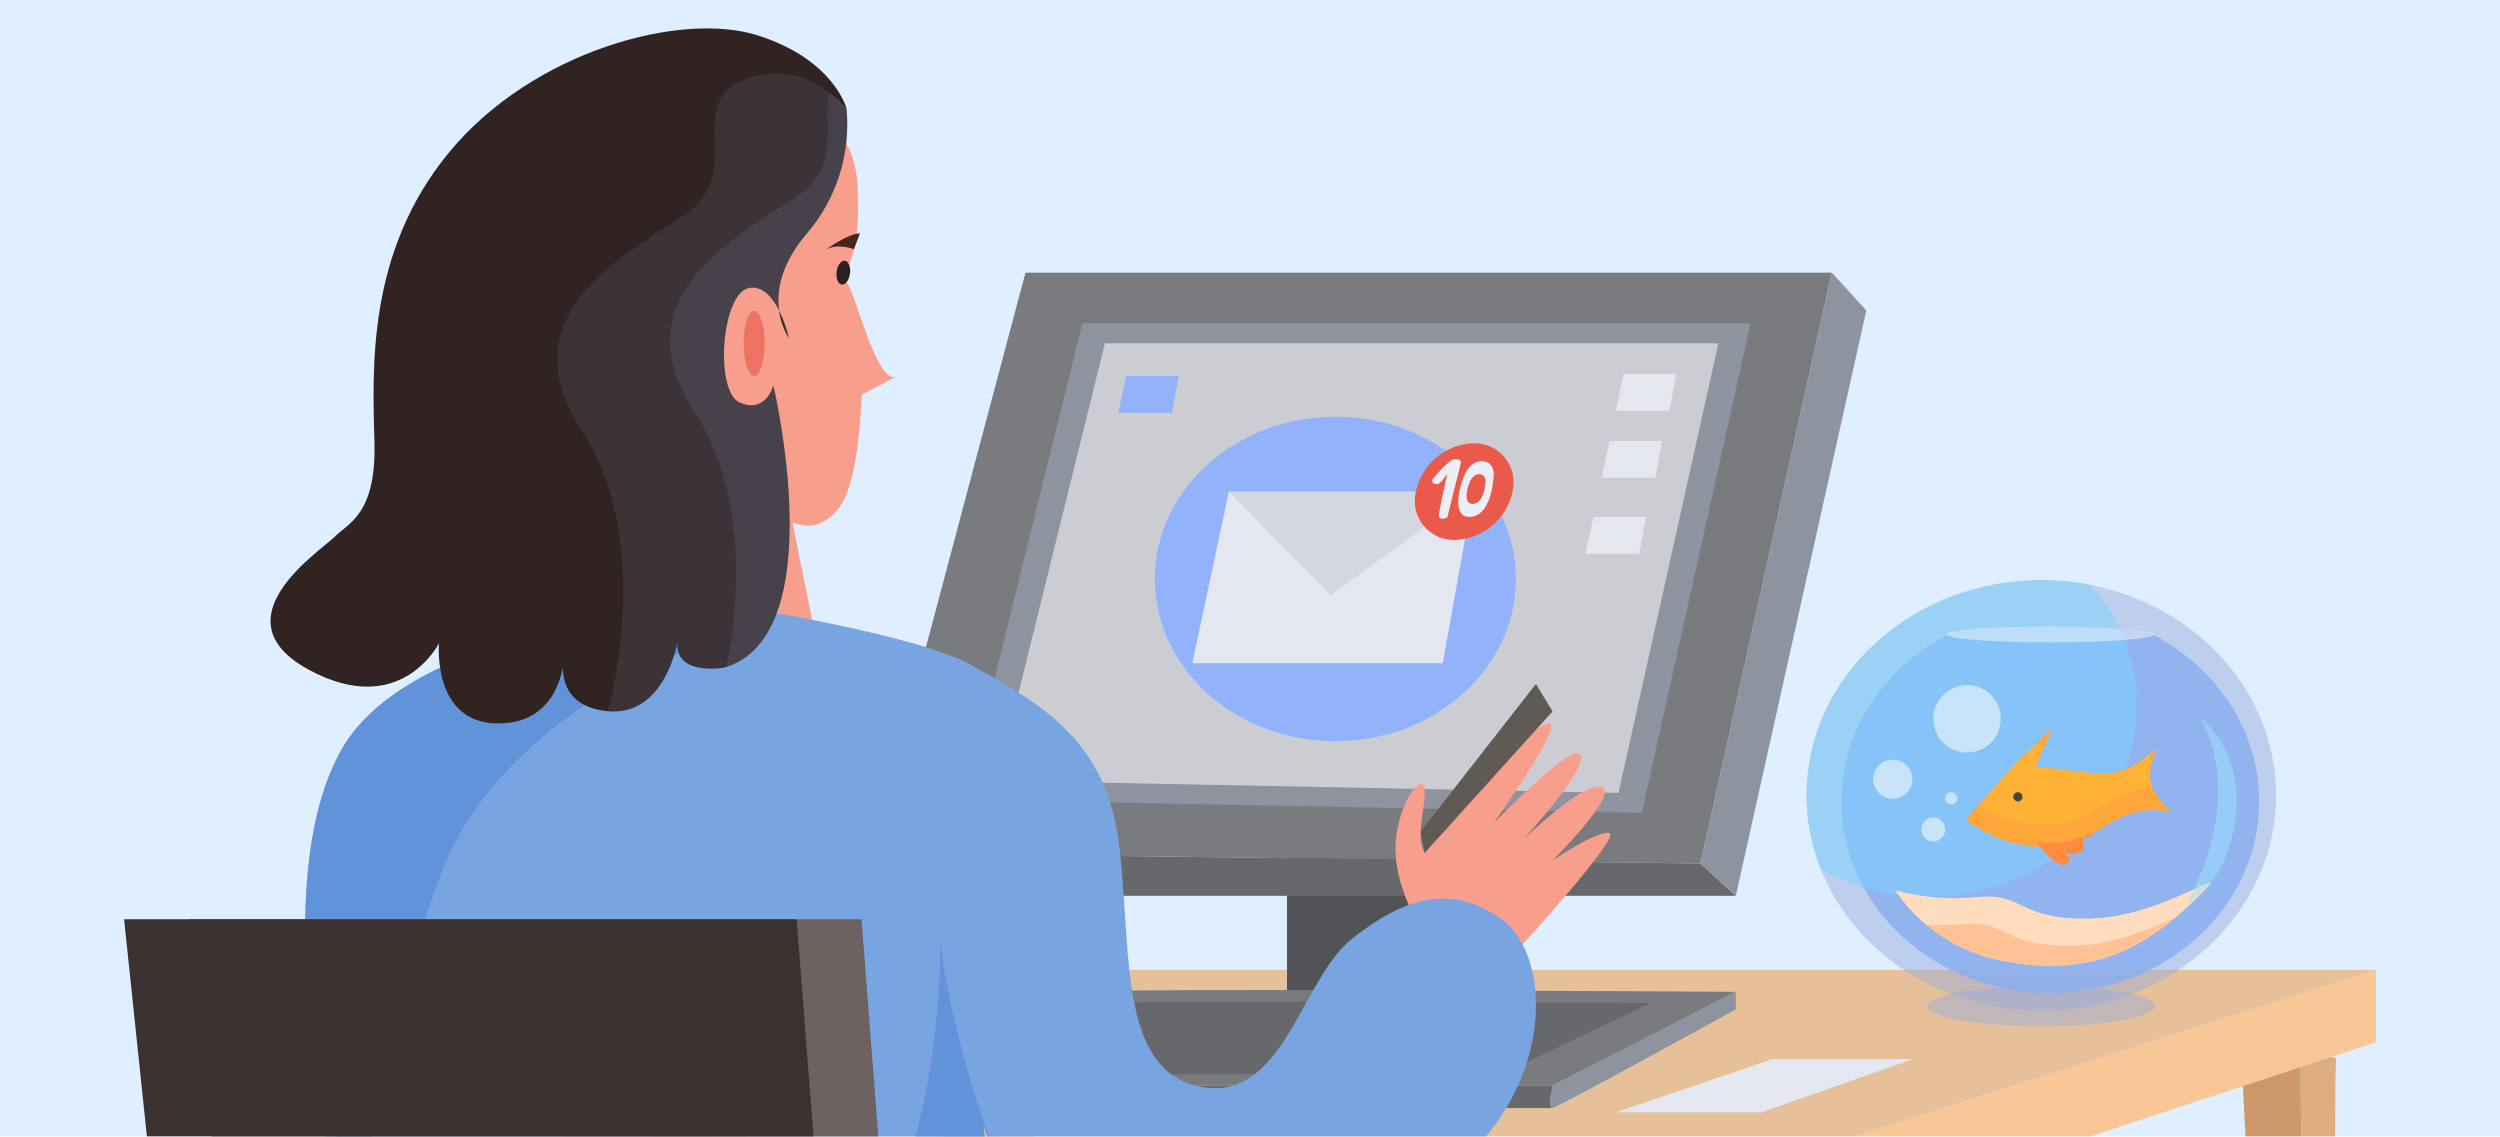
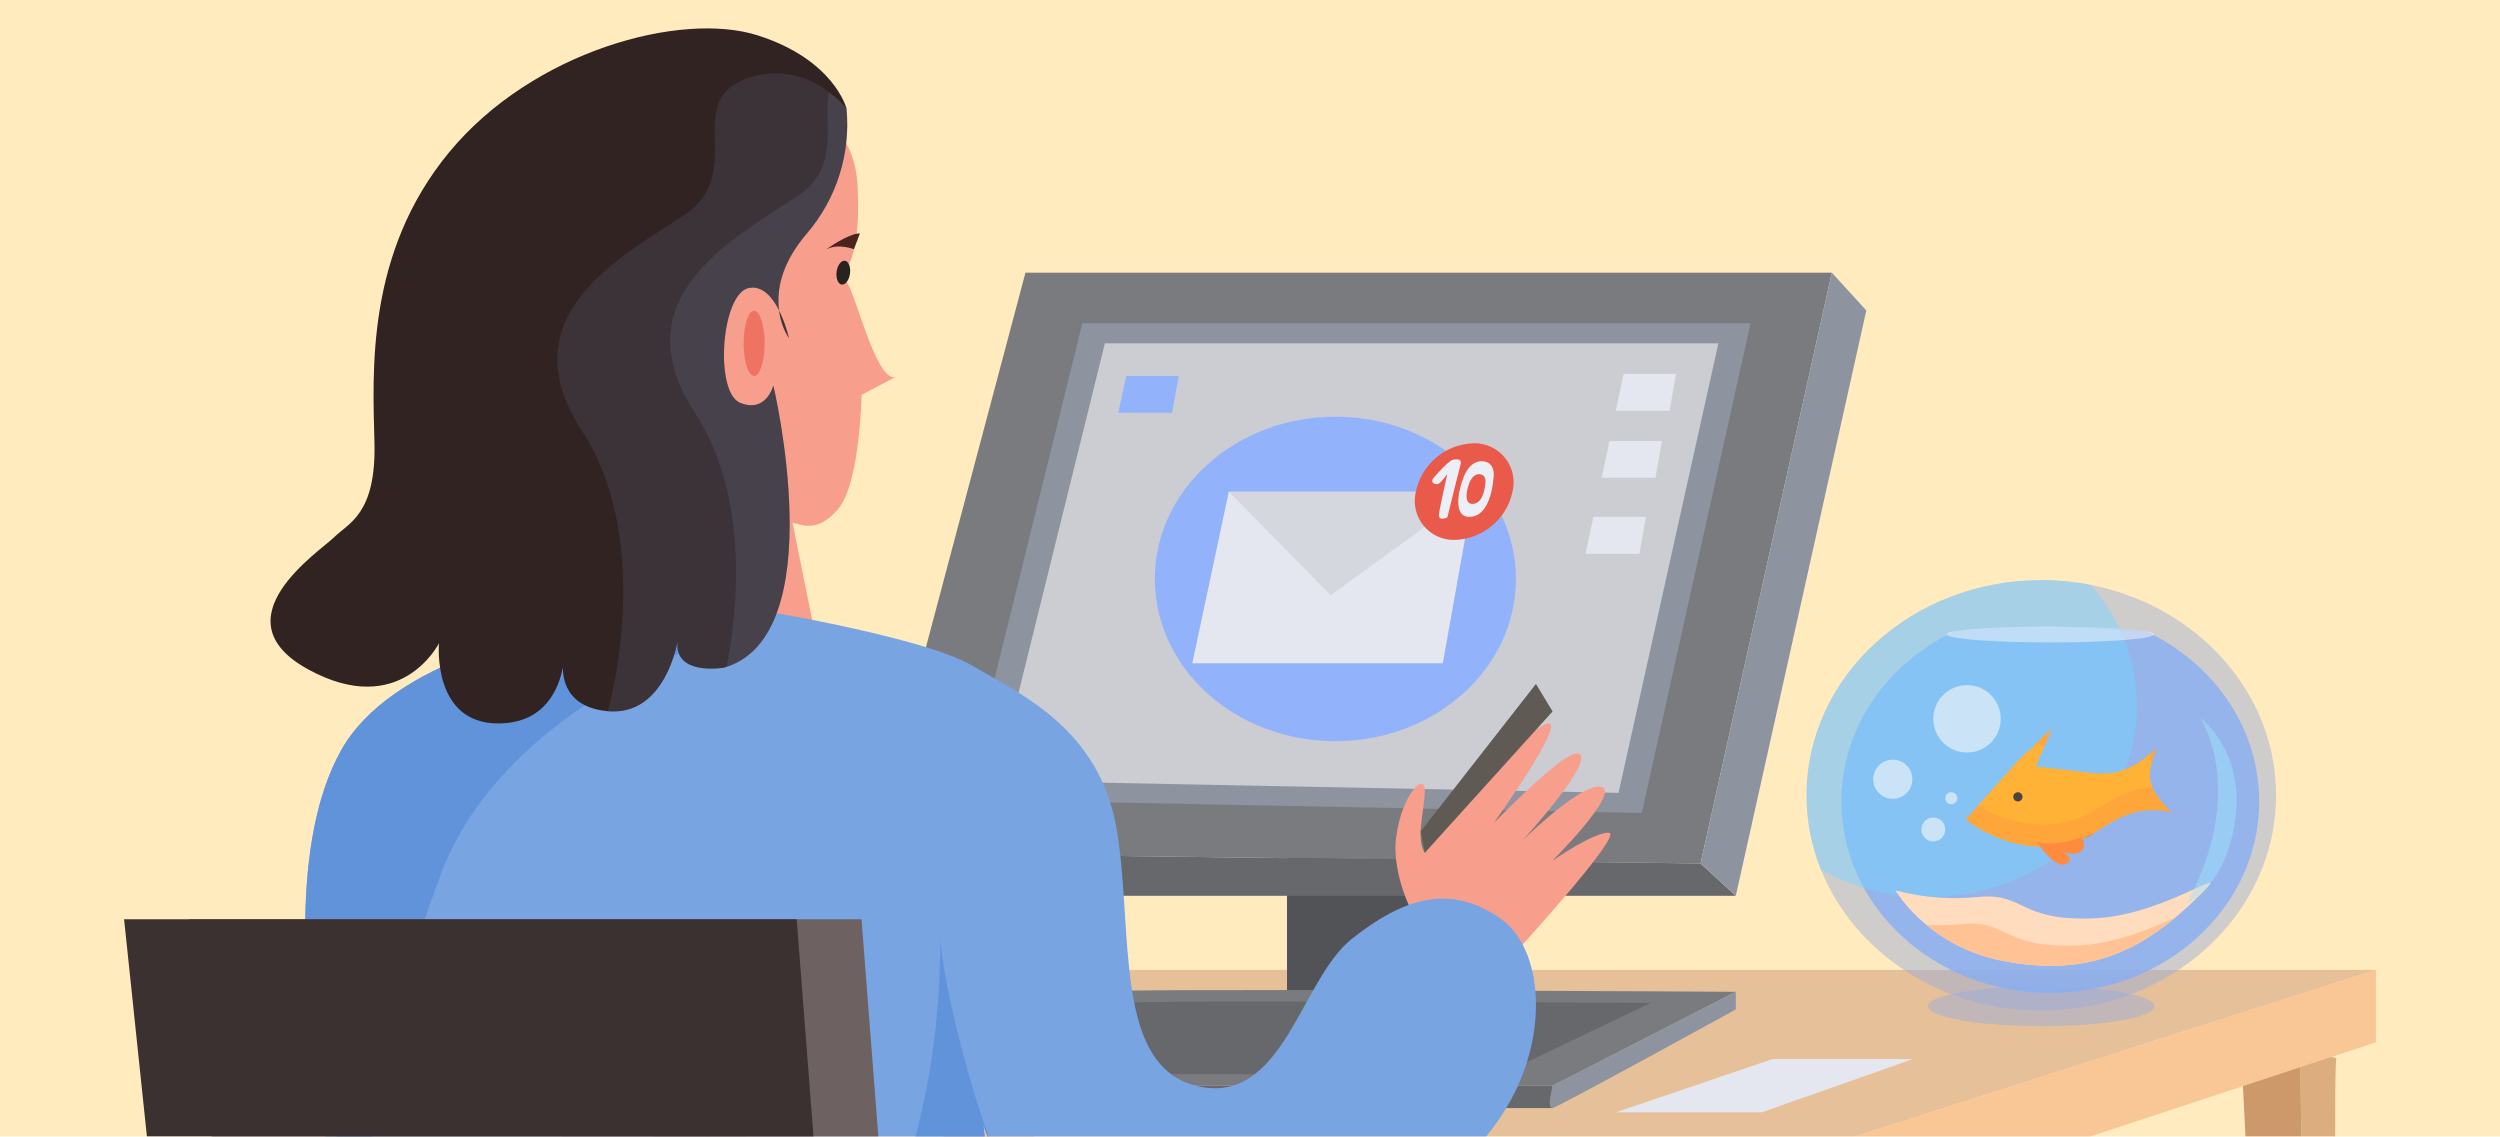
<svg xmlns="http://www.w3.org/2000/svg" width="396" height="180" viewBox="0 0 396 180">
  <defs>
    <clipPath id="clip-path">
      <rect id="Rectángulo_458559" data-name="Rectángulo 458559" width="396" height="180" transform="translate(289.855 13957)" fill="#7a4f1e" />
    </clipPath>
    <clipPath id="clip-path-2">
      <rect id="Rectángulo_458558" data-name="Rectángulo 458558" width="356.692" height="339.123" fill="none" />
    </clipPath>
    <clipPath id="clip-path-4">
      <rect id="Rectángulo_458540" data-name="Rectángulo 458540" width="35.882" height="6.319" fill="none" />
    </clipPath>
    <clipPath id="clip-path-5">
      <rect id="Rectángulo_458541" data-name="Rectángulo 458541" width="74.373" height="68.181" fill="none" />
    </clipPath>
    <clipPath id="clip-path-6">
      <rect id="Rectángulo_458542" data-name="Rectángulo 458542" width="66.183" height="58.067" fill="none" />
    </clipPath>
    <clipPath id="clip-path-7">
      <rect id="Rectángulo_458543" data-name="Rectángulo 458543" width="52.338" height="50.189" fill="none" />
    </clipPath>
    <clipPath id="clip-path-8">
      <rect id="Rectángulo_458544" data-name="Rectángulo 458544" width="3.784" height="3.784" fill="none" />
    </clipPath>
    <clipPath id="clip-path-9">
      <rect id="Rectángulo_458545" data-name="Rectángulo 458545" width="1.908" height="1.906" fill="none" />
    </clipPath>
    <clipPath id="clip-path-10">
      <rect id="Rectángulo_458546" data-name="Rectángulo 458546" width="6.192" height="6.192" fill="none" />
    </clipPath>
    <clipPath id="clip-path-11">
      <rect id="Rectángulo_458547" data-name="Rectángulo 458547" width="10.681" height="10.681" fill="none" />
    </clipPath>
    <clipPath id="clip-path-12">
      <rect id="Rectángulo_458548" data-name="Rectángulo 458548" width="32.818" height="2.545" fill="none" />
    </clipPath>
    <clipPath id="clip-path-13">
      <rect id="Rectángulo_458549" data-name="Rectángulo 458549" width="32.816" height="2.541" fill="none" />
    </clipPath>
    <clipPath id="clip-path-14">
      <rect id="Rectángulo_458550" data-name="Rectángulo 458550" width="7.937" height="29.337" fill="none" />
    </clipPath>
    <clipPath id="clip-path-15">
      <rect id="Rectángulo_458551" data-name="Rectángulo 458551" width="38.749" height="16.409" fill="none" />
    </clipPath>
    <clipPath id="clip-path-16">
      <rect id="Rectángulo_458552" data-name="Rectángulo 458552" width="46.408" height="44.008" fill="none" />
    </clipPath>
    <clipPath id="clip-path-17">
      <rect id="Rectángulo_458553" data-name="Rectángulo 458553" width="122.586" height="90.865" fill="none" />
    </clipPath>
    <clipPath id="clip-path-18">
      <rect id="Rectángulo_458554" data-name="Rectángulo 458554" width="45.951" height="101.095" fill="none" />
    </clipPath>
    <clipPath id="clip-path-19">
      <rect id="Rectángulo_458555" data-name="Rectángulo 458555" width="28.087" height="90.994" fill="none" />
    </clipPath>
    <clipPath id="clip-path-20">
      <rect id="Rectángulo_458556" data-name="Rectángulo 458556" width="1.576" height="4.43" fill="none" />
    </clipPath>
  </defs>
  <g id="Grupo_1184865" data-name="Grupo 1184865" transform="translate(-289.855 -13957)">
-     <path id="Trazado_1030737" data-name="Trazado 1030737" d="M0,0H396V180H0Z" transform="translate(289.855 13957)" fill="#dfefff" />
+     <path id="Trazado_1030737" data-name="Trazado 1030737" d="M0,0H396V180H0Z" transform="translate(289.855 13957)" fill="#ffebbe" />
    <g id="Enmascarar_grupo_1178564" data-name="Enmascarar grupo 1178564" clip-path="url(#clip-path)">
      <g id="Grupo_1184864" data-name="Grupo 1184864" transform="translate(309.51 13961.5)">
        <g id="Grupo_1184863" data-name="Grupo 1184863" clip-path="url(#clip-path-2)">
          <g id="Grupo_1184862" data-name="Grupo 1184862">
            <g id="Grupo_1184861" data-name="Grupo 1184861" clip-path="url(#clip-path-2)">
              <path id="Trazado_1030652" data-name="Trazado 1030652" d="M148.51,99.371c-.826.273,1.059,125.521,1.059,125.521l-5.173,3.443L142.761,98.067Z" transform="translate(127.742 87.75)" fill="#dbad7f" />
              <path id="Trazado_1030653" data-name="Trazado 1030653" d="M137.825,98.067l6.4,128.668,4.589,1.6L147.178,98.067Z" transform="translate(123.326 87.75)" fill="#ce996a" />
              <path id="Trazado_1030654" data-name="Trazado 1030654" d="M54.765,91.549c-.828.273,1.057,125.521,1.057,125.521l-5.173,3.443L49.014,90.245Z" transform="translate(43.858 80.751)" fill="#dbad7f" />
              <path id="Trazado_1030655" data-name="Trazado 1030655" d="M44.078,90.245l6.4,128.668,4.591,1.6L53.431,90.245Z" transform="translate(39.441 80.751)" fill="#ce996a" />
              <path id="Trazado_1030656" data-name="Trazado 1030656" d="M187.667,86.7c-.826.273,1.059,125.521,1.059,125.521l-5.173,3.441L181.918,85.4Z" transform="translate(162.78 76.416)" fill="#dbad7f" />
              <path id="Trazado_1030657" data-name="Trazado 1030657" d="M176.982,85.4l6.4,128.668,4.589,1.6L186.335,85.4Z" transform="translate(158.363 76.415)" fill="#ce996a" />
              <path id="Trazado_1030658" data-name="Trazado 1030658" d="M78.9,87.532c-.826.273,1.059,125.521,1.059,125.521L74.782,216.5,73.147,86.228Z" transform="translate(65.452 77.157)" fill="#dbad7f" />
              <path id="Trazado_1030659" data-name="Trazado 1030659" d="M68.211,86.227l6.4,128.668,4.591,1.6L77.563,86.227Z" transform="translate(61.035 77.156)" fill="#ce996a" />
              <rect id="Rectángulo_458539" data-name="Rectángulo 458539" width="203.389" height="12.356" transform="translate(64.16 177.635)" fill="#dbad7f" />
              <path id="Trazado_1030660" data-name="Trazado 1030660" d="M237.25,107.209H33.861l68.457-28.5H326.395Z" transform="translate(30.298 70.426)" fill="#e5c098" />
              <path id="Trazado_1030661" data-name="Trazado 1030661" d="M141.2,107.209v12.356l89.145-29.4V78.706Z" transform="translate(126.347 70.426)" fill="#f9c795" />
              <path id="Trazado_1030662" data-name="Trazado 1030662" d="M109.084,68.574c-.908.39-3.25,4.032-3.638,4.161s-1.561,3.9-1.561,3.9l4.032-2.833,2.6-2.109Z" transform="translate(92.956 61.36)" fill="#605a54" />
              <path id="Trazado_1030663" data-name="Trazado 1030663" d="M149.516,86.162,124.7,94.6h23.115l23.952-8.441Z" transform="translate(111.58 77.098)" fill="#e4e7ef" />
              <g id="Grupo_1184812" data-name="Grupo 1184812" transform="translate(285.747 151.727)" opacity="0.48">
                <g id="Grupo_1184811" data-name="Grupo 1184811">
                  <g id="Grupo_1184810" data-name="Grupo 1184810" clip-path="url(#clip-path-4)">
                    <path id="Trazado_1030664" data-name="Trazado 1030664" d="M186.688,83.235c0,1.745-8.032,3.159-17.94,3.159s-17.942-1.414-17.942-3.159,8.032-3.159,17.942-3.159,17.94,1.414,17.94,3.159" transform="translate(-150.806 -80.075)" fill="#9aabdb" />
                  </g>
                </g>
              </g>
              <g id="Grupo_1184815" data-name="Grupo 1184815" transform="translate(266.5 87.388)" opacity="0.48">
                <g id="Grupo_1184814" data-name="Grupo 1184814">
                  <g id="Grupo_1184813" data-name="Grupo 1184813" clip-path="url(#clip-path-5)">
                    <path id="Trazado_1030665" data-name="Trazado 1030665" d="M215.021,80.206c0,18.832-16.646,34.1-37.185,34.1-16,0-29.644-9.267-34.883-22.271a31.4,31.4,0,0,1-2.3-11.825c0-18.823,16.653-34.086,37.187-34.086a40.306,40.306,0,0,1,7.757.743c16.816,3.27,29.428,16.958,29.428,33.343" transform="translate(-140.648 -46.12)" fill="#9aabdb" />
                  </g>
                </g>
              </g>
              <g id="Grupo_1184818" data-name="Grupo 1184818" transform="translate(272.021 94.715)" opacity="0.82">
                <g id="Grupo_1184817" data-name="Grupo 1184817">
                  <g id="Grupo_1184816" data-name="Grupo 1184816" clip-path="url(#clip-path-6)">
                    <path id="Trazado_1030666" data-name="Trazado 1030666" d="M209.745,77.72c0,16.758-14.817,30.334-33.091,30.334S143.562,94.478,143.562,77.72c0-11.295,6.74-21.157,16.737-26.366.379-.208.764-.394,1.15-.58a106.873,106.873,0,0,1,15.206-.788,106.919,106.919,0,0,1,15.2.788c.387.186.773.371,1.152.58,10,5.209,16.735,15.071,16.735,26.366" transform="translate(-143.562 -49.988)" fill="#88aef2" />
                  </g>
                </g>
              </g>
              <g id="Grupo_1184821" data-name="Grupo 1184821" transform="translate(266.5 87.388)" opacity="0.49">
                <g id="Grupo_1184820" data-name="Grupo 1184820">
                  <g id="Grupo_1184819" data-name="Grupo 1184819" clip-path="url(#clip-path-7)">
                    <path id="Trazado_1030667" data-name="Trazado 1030667" d="M192.986,65.976c0,16.758-14.817,30.334-33.091,30.334a35.165,35.165,0,0,1-16.945-4.28,31.381,31.381,0,0,1-2.3-11.822c0-18.825,16.653-34.087,37.185-34.087a40.326,40.326,0,0,1,7.759.743,28.692,28.692,0,0,1,7.394,19.113" transform="translate(-140.648 -46.12)" fill="#78d2ff" />
                  </g>
                </g>
              </g>
              <path id="Trazado_1030668" data-name="Trazado 1030668" d="M186.689,71.78a12.271,12.271,0,0,0-7.447.491c-2.154.862-4.019,2.312-6.086,3.367-6.094,3.128-13.754,1.425-19.209-2.721.661-.735,1.315-1.47,1.969-2.207q3.5-3.911,6.986-7.81a12.07,12.07,0,0,0,2.134-1.918,17.139,17.139,0,0,1,2.622-2.414l-1.16,2.586c-.5,1.114-1,2.236-1.5,3.358,2.63.305,5.269.61,7.9.923a15.2,15.2,0,0,0,4.786.051,12.938,12.938,0,0,0,5.446-2.943c.366-.29.722-.587,1.078-.885a17.864,17.864,0,0,0-.809,2.319,6.37,6.37,0,0,0-.208,2.727,4.977,4.977,0,0,0,.349,1.19,12.218,12.218,0,0,0,3.151,3.886" transform="translate(137.751 52.407)" fill="#ffa63b" />
              <path id="Trazado_1030669" data-name="Trazado 1030669" d="M182.609,66.753a12.032,12.032,0,0,0-4.3.847c-2.154.855-4.021,2.3-6.086,3.359-5.387,2.765-12.009,1.76-17.241-1.391q3.5-3.911,6.986-7.808a12.1,12.1,0,0,0,2.132-1.918c.491.051.974.11,1.465.171-.5,1.114-1,2.236-1.5,3.358q3.945.458,7.9.923a15.2,15.2,0,0,0,4.786.051A12.917,12.917,0,0,0,182.2,61.4a5.813,5.813,0,0,0,.061.625,4.1,4.1,0,0,0,.208.809,6.371,6.371,0,0,0-.208,2.727,4.976,4.976,0,0,0,.349,1.19" transform="translate(138.682 53.547)" fill="#ffb236" />
              <path id="Trazado_1030670" data-name="Trazado 1030670" d="M159.394,64.584a.731.731,0,1,1-.731-.731.732.732,0,0,1,.731.731" transform="translate(141.316 57.136)" fill="#494540" />
              <path id="Trazado_1030671" data-name="Trazado 1030671" d="M159.878,68.655s2.7,4.241,4.542,3.579-.351-1.99-.351-1.99,1.921.834,2.912-.1,0-2.149,0-2.149a2.094,2.094,0,0,0,2.081-.771s-5.6,2.533-9.184,1.432" transform="translate(143.059 60.151)" fill="#ff8c3e" />
              <g id="Grupo_1184824" data-name="Grupo 1184824" transform="translate(284.688 124.994)" opacity="0.59">
                <g id="Grupo_1184823" data-name="Grupo 1184823">
                  <g id="Grupo_1184822" data-name="Grupo 1184822" clip-path="url(#clip-path-8)">
                    <path id="Trazado_1030672" data-name="Trazado 1030672" d="M154.031,67.86a1.892,1.892,0,1,1-1.893-1.893,1.893,1.893,0,0,1,1.893,1.893" transform="translate(-150.247 -65.967)" fill="#f9f9f9" />
                  </g>
                </g>
              </g>
              <g id="Grupo_1184827" data-name="Grupo 1184827" transform="translate(288.472 120.989)" opacity="0.59">
                <g id="Grupo_1184826" data-name="Grupo 1184826">
                  <g id="Grupo_1184825" data-name="Grupo 1184825" clip-path="url(#clip-path-9)">
                    <path id="Trazado_1030673" data-name="Trazado 1030673" d="M154.152,64.806a.954.954,0,1,1-.953-.953.953.953,0,0,1,.953.953" transform="translate(-152.244 -63.853)" fill="#f9f9f9" />
                  </g>
                </g>
              </g>
              <g id="Grupo_1184830" data-name="Grupo 1184830" transform="translate(277.072 115.837)" opacity="0.59">
                <g id="Grupo_1184829" data-name="Grupo 1184829">
                  <g id="Grupo_1184828" data-name="Grupo 1184828" clip-path="url(#clip-path-10)">
                    <path id="Trazado_1030674" data-name="Trazado 1030674" d="M152.42,64.23a3.1,3.1,0,1,1-3.1-3.1,3.1,3.1,0,0,1,3.1,3.1" transform="translate(-146.228 -61.134)" fill="#f9f9f9" />
                  </g>
                </g>
              </g>
              <g id="Grupo_1184833" data-name="Grupo 1184833" transform="translate(286.581 104.021)" opacity="0.59">
                <g id="Grupo_1184832" data-name="Grupo 1184832">
                  <g id="Grupo_1184831" data-name="Grupo 1184831" clip-path="url(#clip-path-11)">
                    <path id="Trazado_1030675" data-name="Trazado 1030675" d="M161.927,60.239a5.34,5.34,0,1,1-5.341-5.341,5.341,5.341,0,0,1,5.341,5.341" transform="translate(-151.246 -54.898)" fill="#f9f9f9" />
                  </g>
                </g>
              </g>
              <g id="Grupo_1184836" data-name="Grupo 1184836" transform="translate(288.703 94.713)" opacity="0.42">
                <g id="Grupo_1184835" data-name="Grupo 1184835">
                  <g id="Grupo_1184834" data-name="Grupo 1184834" clip-path="url(#clip-path-12)">
                    <path id="Trazado_1030676" data-name="Trazado 1030676" d="M185.184,51.257c0,.7-7.346,1.271-16.409,1.271s-16.409-.568-16.409-1.271,7.346-1.271,16.409-1.271,16.409.568,16.409,1.271" transform="translate(-152.366 -49.986)" fill="#f9f9f9" />
                  </g>
                </g>
              </g>
              <g id="Grupo_1184839" data-name="Grupo 1184839" transform="translate(288.705 94.715)" opacity="0.14">
                <g id="Grupo_1184838" data-name="Grupo 1184838">
                  <g id="Grupo_1184837" data-name="Grupo 1184837" clip-path="url(#clip-path-13)">
                    <path id="Trazado_1030677" data-name="Trazado 1030677" d="M183.98,50.774c.781.155,1.2.313,1.2.483a.116.116,0,0,1-.051.1c-.669.661-7.744,1.175-16.356,1.175s-15.687-.513-16.356-1.175a.119.119,0,0,1-.053-.1c0-.171.424-.328,1.2-.483a106.873,106.873,0,0,1,15.206-.788" transform="translate(-152.367 -49.988)" fill="#f9f9f9" />
                  </g>
                </g>
              </g>
              <path id="Trazado_1030678" data-name="Trazado 1030678" d="M194.931,74.69q-1.216,1.148-2.431,2.177c-7.958,6.681-16.206,9.186-27.74,6.852a26.527,26.527,0,0,1-11.77-5.641,23.519,23.519,0,0,1-4.913-5.453,36.563,36.563,0,0,0,13.095,1.04c7.541-.707,6.323,3.894,18.452,3.38s24.062-10.672,15.308-2.355" transform="translate(132.498 63.914)" fill="#ffdcbd" />
              <path id="Trazado_1030679" data-name="Trazado 1030679" d="M190.181,74.3c-7.958,6.681-16.208,9.186-27.742,6.852a26.568,26.568,0,0,1-11.77-5.641,39.3,39.3,0,0,0,5.611-.119c7.543-.7,6.325,3.9,18.452,3.375,6.043-.252,12.04-2.9,15.45-4.466" transform="translate(134.818 66.483)" fill="#ffc294" />
              <g id="Grupo_1184842" data-name="Grupo 1184842" transform="translate(326.682 109.267)" opacity="0.49">
                <g id="Grupo_1184841" data-name="Grupo 1184841">
                  <g id="Grupo_1184840" data-name="Grupo 1184840" clip-path="url(#clip-path-14)">
                    <path id="Trazado_1030680" data-name="Trazado 1030680" d="M174.667,57.667s7.128,5.218,5.415,16.473C178.5,84.522,172.41,87,172.41,87s9.576-15.556,2.257-29.337" transform="translate(-172.41 -57.667)" fill="#9fe4ff" />
                  </g>
                </g>
              </g>
              <path id="Trazado_1030681" data-name="Trazado 1030681" d="M97.217,68.068V94.483H121.16l-2.116-24.8Z" transform="translate(86.99 60.907)" fill="#525356" />
              <path id="Trazado_1030682" data-name="Trazado 1030682" d="M86.887,20.417l-24.422,91.9,131.355,1.692,20.792-93.592Z" transform="translate(55.893 18.269)" fill="#7a7b7f" />
              <path id="Trazado_1030683" data-name="Trazado 1030683" d="M88.917,24.648,70.268,100.1l107.263,2.105L194.76,24.648Z" transform="translate(62.876 22.055)" fill="#8e93a0" />
              <path id="Trazado_1030684" data-name="Trazado 1030684" d="M90.08,26.324,72.958,95.6l98.478,1.933,15.818-71.206Z" transform="translate(65.283 23.555)" fill="#cbcdd3" />
              <path id="Trazado_1030685" data-name="Trazado 1030685" d="M193.819,70.61,62.464,68.918l3.888,6.814H199.4Z" transform="translate(55.893 61.668)" fill="#67686b" />
              <path id="Trazado_1030686" data-name="Trazado 1030686" d="M152.58,20.417l5.465,5.991-20.672,92.722-5.584-5.122Z" transform="translate(117.924 18.269)" fill="#8e93a0" />
              <path id="Trazado_1030687" data-name="Trazado 1030687" d="M125.941,28.882,124.7,34.726h8.527l1.042-5.844Z" transform="translate(111.579 25.844)" fill="#e4e7ef" />
              <path id="Trazado_1030688" data-name="Trazado 1030688" d="M124.761,34.484l-1.243,5.844h8.527l1.042-5.844Z" transform="translate(110.524 30.856)" fill="#e4e7ef" />
              <path id="Trazado_1030689" data-name="Trazado 1030689" d="M123.416,40.835l-1.243,5.844H130.7l1.042-5.844Z" transform="translate(109.32 36.539)" fill="#e4e7ef" />
              <path id="Trazado_1030690" data-name="Trazado 1030690" d="M84.357,29.05l-1.243,5.844h8.527l1.044-5.844Z" transform="translate(74.37 25.994)" fill="#92b3fc" />
              <path id="Trazado_1030691" data-name="Trazado 1030691" d="M143.362,58.161c0,14.194-12.805,25.7-28.6,25.7s-28.594-11.505-28.594-25.7,12.8-25.7,28.594-25.7,28.6,11.505,28.6,25.7" transform="translate(77.104 29.047)" fill="#92b3fc" />
              <path id="Trazado_1030692" data-name="Trazado 1030692" d="M95.083,38.722,89.3,65.915h39.675l4.856-27.192Z" transform="translate(79.907 34.649)" fill="#e4e7ef" />
              <g id="Grupo_1184845" data-name="Grupo 1184845" transform="translate(174.99 73.37)" opacity="0.15">
                <g id="Grupo_1184844" data-name="Grupo 1184844">
                  <g id="Grupo_1184843" data-name="Grupo 1184843" clip-path="url(#clip-path-15)">
                    <path id="Trazado_1030693" data-name="Trazado 1030693" d="M92.353,38.722l16.121,16.409L131.1,38.722Z" transform="translate(-92.353 -38.722)" fill="#7a7b7f" />
                  </g>
                </g>
              </g>
              <path id="Trazado_1030694" data-name="Trazado 1030694" d="M123.361,42.337a9.642,9.642,0,0,1-9.076,7.655,6.183,6.183,0,0,1-6.232-7.655,9.64,9.64,0,0,1,9.074-7.655,6.185,6.185,0,0,1,6.234,7.655" transform="translate(96.567 31.033)" fill="#ea5a4b" />
              <path id="Trazado_1030695" data-name="Trazado 1030695" d="M109.62,38.908s2.317-2.721,3.07-2.837,1.389-.059,1.158.752-2.09,8.4-2.09,8.4-1.442.7-1.326-.462,1.326-6.429,1.326-6.429-1.1,1.565-1.558,1.622-1.27-.265-.58-1.042" transform="translate(97.848 32.236)" fill="#edeff7" />
              <path id="Trazado_1030696" data-name="Trazado 1030696" d="M115.477,36.2c-.193-.023-2.088-.313-3.195,2.765s-1.292,6.583,1.6,5.967,3.2-5.842,3.2-5.842.61-2.645-1.6-2.89m.328,3.589s-.163,2.795-1.709,3.121-1.45-1.546-.855-3.187,1.6-1.495,1.709-1.48c1.188.127.855,1.546.855,1.546" transform="translate(99.8 32.374)" fill="#edeff7" />
              <path id="Trazado_1030697" data-name="Trazado 1030697" d="M68.318,88.39h96.824v3.536H68.494Z" transform="translate(61.131 79.091)" fill="#67686b" />
              <path id="Trazado_1030698" data-name="Trazado 1030698" d="M92.333,80.67c1.088-.629,101.834,0,101.834,0L165.142,95.55H68.318Z" transform="translate(61.131 71.933)" fill="#7a7b7f" />
              <path id="Trazado_1030699" data-name="Trazado 1030699" d="M92.653,81.565c.887-.479,82.945,0,82.945,0l-23.639,11.3H74.01Z" transform="translate(66.224 72.793)" fill="#67686b" />
              <path id="Trazado_1030700" data-name="Trazado 1030700" d="M119.624,95.416s-.982,3.738,0,3.536,29.023-15.626,29.023-15.626V80.538Z" transform="translate(106.649 72.065)" fill="#8e93a0" />
              <path id="Trazado_1030701" data-name="Trazado 1030701" d="M145.053,195.2H94.58L79.658,139.884l18.273,8.985,7.06,3.471,8.078,30.4s18.579.712,25.28,4.51c3.522,2,5.2,4.087,5.989,5.626a5.638,5.638,0,0,1,.714,2.319" transform="translate(71.278 125.168)" fill="#c9a1a1" />
              <g id="Grupo_1184848" data-name="Grupo 1184848" transform="translate(169.209 274.037)" opacity="0.59">
                <g id="Grupo_1184847" data-name="Grupo 1184847">
                  <g id="Grupo_1184846" data-name="Grupo 1184846" clip-path="url(#clip-path-16)">
                    <path id="Trazado_1030702" data-name="Trazado 1030702" d="M135.709,188.635H101.177L89.3,144.626,96.36,148.1l8.079,30.4s18.577.714,25.28,4.511c3.522,2,5.194,4.087,5.989,5.626" transform="translate(-89.302 -144.626)" fill="#d8b6b6" />
                  </g>
                </g>
              </g>
              <path id="Trazado_1030703" data-name="Trazado 1030703" d="M106.4,158.642s3.134,12.22-20.032,11.611l.921,11.611,53.725-1.2s3.176-12.4-12.617-13.512-22-8.511-22-8.511" transform="translate(77.285 141.953)" fill="#1e1a19" />
              <path id="Trazado_1030704" data-name="Trazado 1030704" d="M102.209,154.409c-2.459,3-4.087,6.4-3.818,10.38a56.362,56.362,0,0,0,7.191.862,3.771,3.771,0,0,0,2.708-.568c1.234-1.035.839-3.375-.493-4.258a3.953,3.953,0,0,0-4.426.417,12.973,12.973,0,0,0-3.062,3.774" transform="translate(88.014 138.165)" fill="none" stroke="#3d322f" stroke-miterlimit="10" stroke-width="0.406" />
              <path id="Trazado_1030705" data-name="Trazado 1030705" d="M173.277,195.909l-21.193,1.465-19.761,1.366L115.8,147.859l-.729-2.253s-23.46,3.278-46.512,4.176c-12.663.491-25.206.269-33.665-1.62C11.067,142.849,23.031,103,23.031,103l19.5,2.63,22.889,3.092s5.573-.46,13.525-.9c9.914-.549,23.513-1.069,34.586-.623a79.047,79.047,0,0,1,14.044,1.523c16.03,3.812,31.457,12.3,45.7,87.183" transform="translate(17.921 92.167)" fill="#a33f2e" />
              <path id="Trazado_1030706" data-name="Trazado 1030706" d="M163.738,195.909l-21.193,1.465-16.8-51.768s-8.108,1.129-19.477,2.253c-13.838,1.351-32.5,2.691-47.241,1.923a84.42,84.42,0,0,1-13.459-1.62C25.45,143.682,30.83,114.6,32.992,105.633c.409-1.656.7-2.63.7-2.63l35.715,4.822,6.673.9s13.19-1.093,27.912-1.523a79.047,79.047,0,0,1,14.044,1.523c16.03,3.812,31.457,12.3,45.7,87.183" transform="translate(27.46 92.167)" fill="#9b3426" />
              <path id="Trazado_1030707" data-name="Trazado 1030707" d="M167.557,198.133H117.084l-14.922-55.311,19.746,9.446,6.279,3.009,8.07,30.4s17.894.712,24.6,4.51c6.2,3.509,6.666,7.322,6.7,7.879a.435.435,0,0,1,.008.066" transform="translate(91.414 127.797)" fill="#d8b6b6" />
              <path id="Trazado_1030708" data-name="Trazado 1030708" d="M158.225,193.606H124.941l-12.358-45.8,6.279,3.009,8.07,30.4s17.894.714,24.6,4.512c6.2,3.507,6.666,7.32,6.7,7.877" transform="translate(100.739 132.257)" fill="#e8c4c4" />
              <path id="Trazado_1030709" data-name="Trazado 1030709" d="M128.852,161.581s3.191,12.218-19.975,11.611l.864,11.611,53.725-1.2s3.176-12.4-12.617-13.51-22-8.511-22-8.511" transform="translate(97.423 144.582)" fill="#3d322f" />
              <path id="Trazado_1030710" data-name="Trazado 1030710" d="M121.044,168.686c5.4.129,10.4-5.1,10.408-10.886a15.009,15.009,0,0,0-9.36,11.359,41.044,41.044,0,0,1,13.2-4.557,7.529,7.529,0,0,1,3.911.2,3.386,3.386,0,0,1,2.2,3.174c-.146,2.2-2.651,3.153-4.7,3.377C132.049,171.856,125.487,170.237,121.044,168.686Z" transform="translate(108.31 141.199)" fill="none" stroke="#3d322f" stroke-miterlimit="10" stroke-width="0.406" />
              <path id="Trazado_1030711" data-name="Trazado 1030711" d="M212.214,197.889l-24.538.955-21.485.843-17.246-53.13s-56.152,6.956-80.176,2.554c-44.035-8.066-37.945-45.155-37.945-45.155l61.733,4.813,6.732.908s46.135-3.82,62.155,0S197.969,123,212.214,197.889" transform="translate(27.325 93.02)" fill="#c15640" />
              <g id="Grupo_1184851" data-name="Grupo 1184851" transform="translate(116.952 200.999)" opacity="0.51">
                <g id="Grupo_1184850" data-name="Grupo 1184850">
                  <g id="Grupo_1184849" data-name="Grupo 1184849" clip-path="url(#clip-path-17)">
                    <path id="Trazado_1030712" data-name="Trazado 1030712" d="M184.309,195.989l-24.538.955c-4.349-16.058-18.423-65.551-28.627-72.29-12.208-8.06-66.651,5.944-66.651,5.944h-2.77l2.927-23.729,6.732.908s46.135-3.82,62.155,0,36.526,13.328,50.771,88.212" transform="translate(-61.722 -106.079)" fill="#d66758" />
                  </g>
                </g>
              </g>
              <path id="Trazado_1030713" data-name="Trazado 1030713" d="M61.548,64.011,55.839,35.775,53.55,60.815Z" transform="translate(47.916 32.011)" fill="#f89e8c" />
              <path id="Trazado_1030714" data-name="Trazado 1030714" d="M109.725,89.526s-4.216-6.933-3.312-13.559,4.517-10.239,4.517-7.229-1.506,7.668,0,9.857c0,0,9.555-13.7,17.6-19.469s-6.675,14.755-6.675,14.755,10.969-11.346,13.226-11.032c3.492.485-8.644,13.762-8.644,13.762s9.491-9.349,12.5-8.445-7.831,11.716-7.831,11.716,6.579-4.616,8.987-4.457S125.361,94.29,125.361,94.29Z" transform="translate(95.104 51.991)" fill="#f89e8c" />
              <path id="Trazado_1030715" data-name="Trazado 1030715" d="M108.39,78.159,126.649,54.8l2.638,4.354-20.24,22.389Z" transform="translate(96.987 49.038)" fill="#605a54" />
              <path id="Trazado_1030716" data-name="Trazado 1030716" d="M196.846,137.612c-22.925,18.541-41.3,25.728-58.574,14.891-5.321-3.342-9.258-8.419-12.157-13.843a60.563,60.563,0,0,1-3.545-7.988c1.963,15.181.157,35.061-21.2,39.37l-.135.023c-35.507,7.149-74.35,4.764-78.407-14.848-1.391-6.717-3.456-16.17-5.1-26.552C14.579,108.7,13,85.289,20.8,71.251c7.877-14.179,32.378-19.677,47.918-21.773,7.841-1.055,13.406-1.249,13.406-1.249.966,0,30.425,4.741,38.546,9.482s20.318,10.158,23.022,26.069-.675,37.581,12.864,40.628,16.252-16.93,24.382-23.357,15.57-8.9,23.7-3.1,8.436,26.546-7.788,39.662" transform="translate(13.547 43.155)" fill="#79a4e2" />
              <path id="Trazado_1030717" data-name="Trazado 1030717" d="M79.417,53.213c-1.635.654-32.7,11.445-42.508,36.295a202.892,202.892,0,0,0-12.1,49.373l-7.083-10.8C14.579,108.107,13,84.7,20.8,70.662c7.877-14.179,32.378-19.679,47.916-21.775Z" transform="translate(13.548 43.744)" fill="#6193db" />
              <path id="Trazado_1030718" data-name="Trazado 1030718" d="M86.517,105.766c1.961,15.183.155,35.061-21.2,39.372-.045.006-.089.013-.135.021l-9.751-1.338s24.108-19.268,24.28-67.758c.275,7.111,5.819,29.1,10.351,37.691a60.563,60.563,0,0,1-3.545-7.988" transform="translate(49.6 68.061)" fill="#6193db" />
              <path id="Trazado_1030719" data-name="Trazado 1030719" d="M72.381,7.719s4.678,2.4,5.059,10.6c.633,13.692-3.215,12.443-1.633,15.113s4.921,16.731,7.926,14.709l-5.675,2.988s-.265,13.548-3.515,17.821c-1.126,1.478-3.123,3.251-5.5,2.88C48.434,68.6,43.324,19.859,43.324,19.859L55.352,18.07Z" transform="translate(38.766 6.907)" fill="#f89e8c" />
              <path id="Trazado_1030720" data-name="Trazado 1030720" d="M56.333,28.008a10.39,10.39,0,0,1-1.575-4.428,21.8,21.8,0,0,1,1.575,4.428" transform="translate(48.997 21.099)" fill="#302322" />
              <path id="Trazado_1030721" data-name="Trazado 1030721" d="M61.7,21.45c-.136,1.042-.722,1.823-1.309,1.747s-.949-.985-.813-2.026.724-1.823,1.309-1.747.949.983.813,2.026" transform="translate(53.286 17.376)" fill="#282220" />
              <path id="Trazado_1030722" data-name="Trazado 1030722" d="M58.77,19.633c-.419.224,3.329-2.5,5.23-2.5l-.951,2.5s-2.5-.951-4.278,0" transform="translate(52.559 15.335)" fill="#49251d" />
              <path id="Trazado_1030723" data-name="Trazado 1030723" d="M55.122,28.762c0,2.852-.745,5.165-1.664,5.165s-1.666-2.314-1.666-5.165S52.54,23.6,53.459,23.6s1.664,2.312,1.664,5.163" transform="translate(46.344 21.116)" fill="#ef7362" />
              <path id="Trazado_1030724" data-name="Trazado 1030724" d="M97.13,32.558C92.977,37.426,92.389,41.7,92.8,44.679c-1.04-2.06-2.609-3.977-4.771-3.568-4.415.824-5.521,16.549-1.383,18.207s5.239-2.757,5.239-2.757,9.461,39.728-7.826,44.7c0,0-7.9,1.376-7.348-4.138,0,0-1.933,11.86-11.037,11.035-6.086-.549-7.119-4.436-7.134-6.948-.6,3.21-2.734,8.881-10.247,8.881-10.486,0-9.377-12.693-9.377-12.693s-6.073,12.142-20.7,4.138,1.933-18.762,4.138-20.97,6.622-3.591,6.348-14.9S27.32,35.59,40.563,19.582,77.267-2.763,89.4,1.1s14.075,11.587,14.075,11.587A26.563,26.563,0,0,1,97.13,32.558" transform="translate(10.957 0)" fill="#302322" />
              <g id="Grupo_1184854" data-name="Grupo 1184854" transform="translate(68.631 7.098)" opacity="0.12">
                <g id="Grupo_1184853" data-name="Grupo 1184853">
                  <g id="Grupo_1184852" data-name="Grupo 1184852" clip-path="url(#clip-path-18)">
                    <path id="Trazado_1030725" data-name="Trazado 1030725" d="M75.669,29.214c-4.148,4.862-4.741,9.133-4.322,12.113-1.046-2.058-2.615-3.973-4.775-3.574-4.409.837-5.525,16.557-1.378,18.213,4.131,1.656,5.228-2.753,5.228-2.753s9.307,39.039-7.39,44.547a3.231,3.231,0,0,1-.434.14s-7.9,1.376-7.339-4.131c0,0-1.935,11.85-11.032,11.032,0,0,7.634-26.4-4.114-44.425-11.748-18,5.874-27.4,16.051-34.055s0-17.62,9.552-21.542A13.419,13.419,0,0,1,79.26,6.767a15.642,15.642,0,0,1,2.77,2.562,26.583,26.583,0,0,1-6.361,19.886" transform="translate(-36.221 -3.746)" fill="#9aabdb" />
                  </g>
                </g>
              </g>
              <g id="Grupo_1184857" data-name="Grupo 1184857" transform="translate(86.496 10.118)" opacity="0.12">
                <g id="Grupo_1184856" data-name="Grupo 1184856">
                  <g id="Grupo_1184855" data-name="Grupo 1184855" clip-path="url(#clip-path-19)">
                    <path id="Trazado_1030726" data-name="Trazado 1030726" d="M67.232,27.788C63.085,32.65,62.492,36.921,62.91,39.9c-1.046-2.058-2.615-3.973-4.775-3.574-4.409.838-5.525,16.557-1.378,18.213,4.131,1.656,5.228-2.753,5.228-2.753s9.307,39.039-7.39,44.547c1.6-8.14,3.852-26.631-5.053-40.295C37.8,38.018,55.416,28.623,65.593,21.967c7.234-4.724,4.184-11.625,5.23-16.627A15.642,15.642,0,0,1,73.593,7.9a26.583,26.583,0,0,1-6.361,19.886" transform="translate(-45.649 -5.34)" fill="#9aabdb" />
                  </g>
                </g>
              </g>
              <g id="Grupo_1184860" data-name="Grupo 1184860" transform="translate(103.754 44.677)" opacity="0.12">
                <g id="Grupo_1184859" data-name="Grupo 1184859">
                  <g id="Grupo_1184858" data-name="Grupo 1184858" clip-path="url(#clip-path-20)">
                    <path id="Trazado_1030727" data-name="Trazado 1030727" d="M56.333,28.008a10.39,10.39,0,0,1-1.575-4.428,21.8,21.8,0,0,1,1.575,4.428" transform="translate(-54.757 -23.578)" fill="#9aabdb" />
                  </g>
                </g>
              </g>
              <path id="Trazado_1030728" data-name="Trazado 1030728" d="M58.6,135.592l2.02,59.864A48.117,48.117,0,0,0,25.758,192.1v10.437h75.979V190.611s-16.881-4.474-30.637,4.845V135.592Z" transform="translate(23.048 121.327)" fill="#423938" />
              <path id="Trazado_1030729" data-name="Trazado 1030729" d="M41.128,178.507c-1.315,5.377-5.413,9.705-9.156,9.665s-5.707-4.432-4.394-9.809,5.413-9.707,9.156-9.665,5.709,4.432,4.394,9.809" transform="translate(24.313 150.95)" fill="#2b2726" />
              <path id="Trazado_1030730" data-name="Trazado 1030730" d="M70.694,178.507c-1.315,5.377-5.413,9.705-9.154,9.665s-5.709-4.432-4.394-9.809,5.412-9.707,9.154-9.665,5.709,4.432,4.394,9.809" transform="translate(50.769 150.95)" fill="#2b2726" />
              <path id="Trazado_1030731" data-name="Trazado 1030731" d="M162.925,131.966s11.52-6.755-29.093-6.755S4.794,121.205,12.466,134.058l53.515,7.589Z" transform="translate(10.735 111.51)" fill="#4c4342" />
              <path id="Trazado_1030732" data-name="Trazado 1030732" d="M12.244,130.589,162.7,128.5s20.085,16.638-51.16,18.109-87.377,5.36-99.3-16.017" transform="translate(10.956 114.979)" fill="#2b2726" />
              <path id="Trazado_1030733" data-name="Trazado 1030733" d="M5.421,74.471H111.959l6.922,89.419H14.815Z" transform="translate(4.85 66.636)" fill="#6d6161" />
              <path id="Trazado_1030734" data-name="Trazado 1030734" d="M0,74.471H106.539l6.922,89.419H9.394Z" transform="translate(0 66.636)" fill="#3a3130" />
              <path id="Trazado_1030735" data-name="Trazado 1030735" d="M25.758,110.919s17.726,55.466,18.611,55.466c8.458.008,7.471-2.8,7.471-2.8l-7.869-52.668Z" transform="translate(23.048 99.25)" fill="#5b4f4f" />
              <path id="Trazado_1030736" data-name="Trazado 1030736" d="M21.837,110.919s9.618,56.166,10.149,55.461,15.892.006,15.892.006l-7.829-55.466Z" transform="translate(19.54 99.25)" fill="#352f2e" />
            </g>
          </g>
        </g>
      </g>
    </g>
  </g>
</svg>
